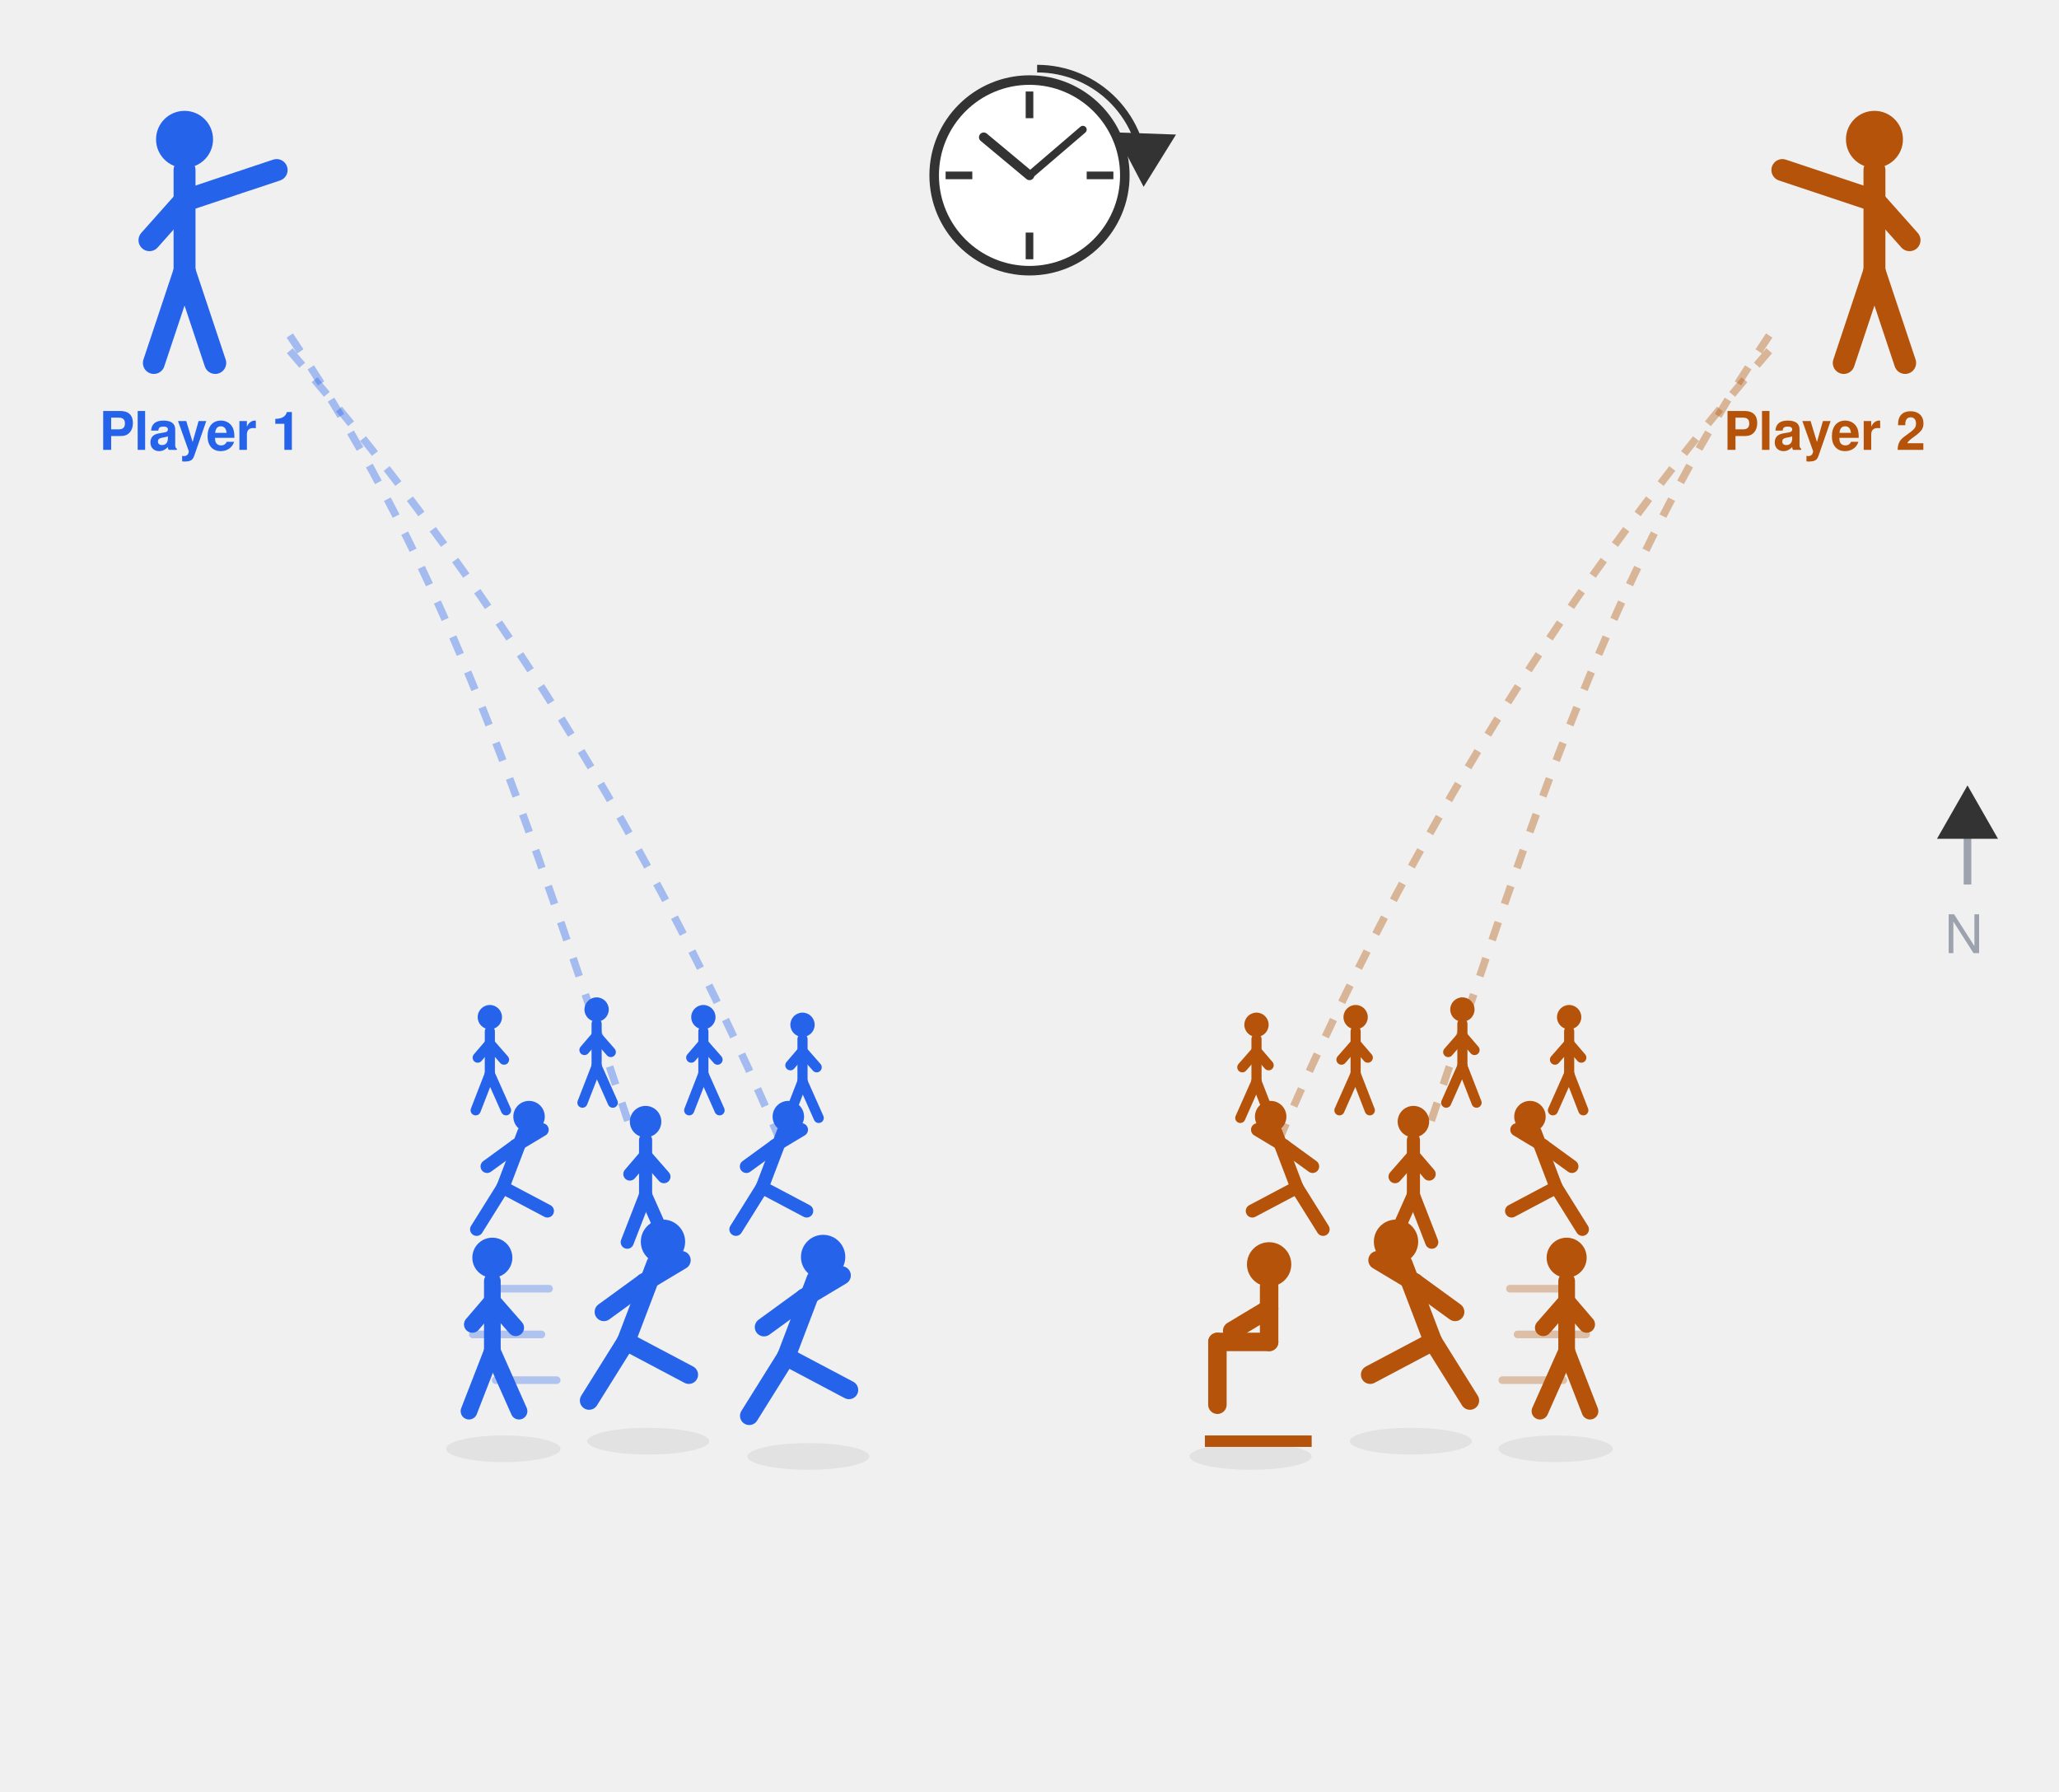
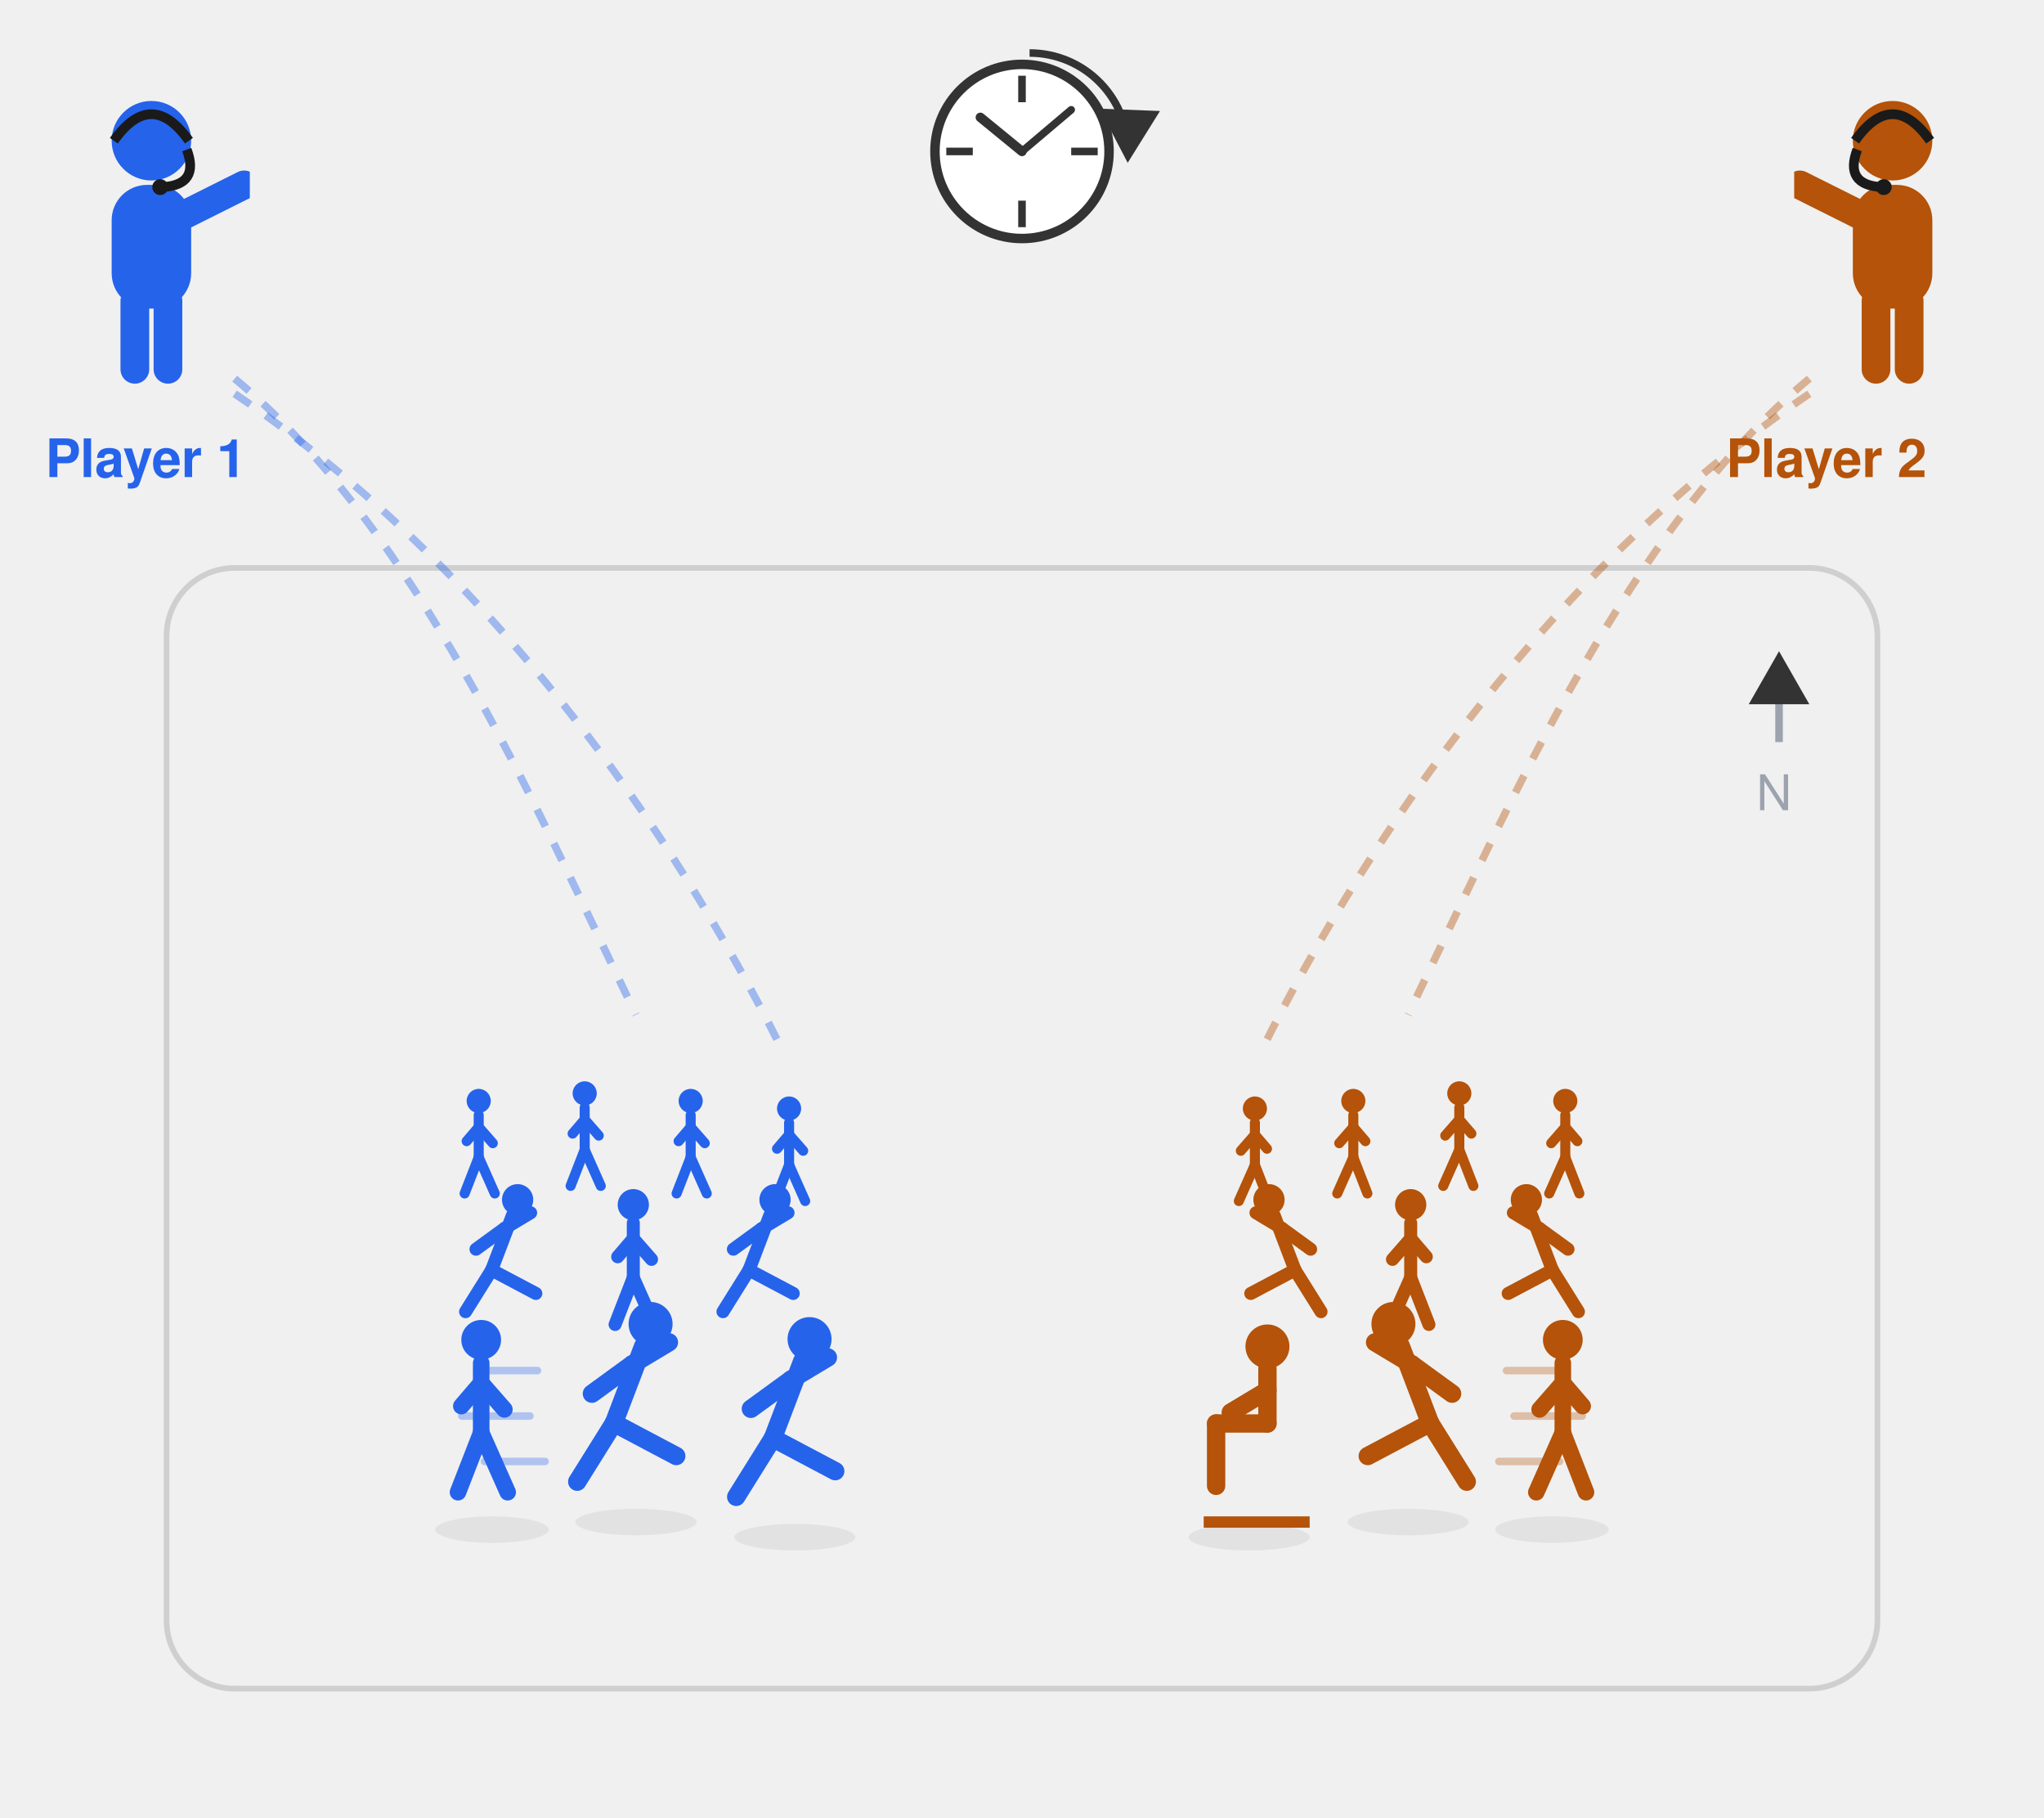
- <svg xmlns="http://www.w3.org/2000/svg" width="540" height="470" viewBox="0 0 540 470" font-family="Helvetica Neue, Helvetica, Arial, sans-serif">
+ <svg xmlns="http://www.w3.org/2000/svg" width="540" height="480" viewBox="0 0 540 480" font-family="Helvetica Neue, Helvetica, Arial, sans-serif">
  <defs>
-     <symbol id="cmdr" viewBox="0 0 40 64">
-       <circle cx="16" cy="9" r="6.5" fill="currentColor" />
-       <g fill="none" stroke="currentColor" stroke-width="5" stroke-linecap="round" stroke-linejoin="round">
-         <line x1="16" y1="16" x2="16" y2="39" />
-         <line x1="16" y1="39" x2="9" y2="60" />
-         <line x1="16" y1="39" x2="23" y2="60" />
-         <line x1="16" y1="23" x2="37" y2="16" />
-         <line x1="16" y1="23" x2="8" y2="32" />
-       </g>
+     <symbol id="player" viewBox="0 0 44 72">
+       <rect x="15" y="46" width="6.5" height="22" rx="3.25" fill="currentColor" />
+       <rect x="22.5" y="46" width="6.5" height="22" rx="3.25" fill="currentColor" />
+       <rect x="13" y="23" width="18" height="28" rx="8" fill="currentColor" />
+       <line x1="29" y1="30" x2="43" y2="23" stroke="currentColor" stroke-width="6.5" stroke-linecap="round" />
+       <circle cx="22" cy="13" r="9" fill="currentColor" />
+       <path d="M 13.5 13 Q 22 1 30.5 13" fill="none" stroke="#1a1a1a" stroke-width="2.2" />
+       <path d="M 30 15 Q 33 23 24.5 23.5" fill="none" stroke="#1a1a1a" stroke-width="2.2" />
+       <circle cx="24" cy="23.5" r="1.8" fill="#1a1a1a" />
    </symbol>
    <symbol id="run" viewBox="0 0 40 64">
      <circle cx="24" cy="10" r="6" fill="currentColor" />
      <g fill="none" stroke="currentColor" stroke-width="5" stroke-linecap="round" stroke-linejoin="round">
        <line x1="22" y1="16" x2="14" y2="37" />
        <line x1="14" y1="37" x2="31" y2="46" />
        <line x1="14" y1="37" x2="4" y2="53" />
        <line x1="19" y1="21" x2="29" y2="15" />
        <line x1="19" y1="21" x2="8" y2="29" />
      </g>
    </symbol>
    <symbol id="walk" viewBox="0 0 40 64">
      <circle cx="19" cy="9" r="6" fill="currentColor" />
      <g fill="none" stroke="currentColor" stroke-width="5" stroke-linecap="round" stroke-linejoin="round">
        <line x1="19" y1="16" x2="19" y2="37" />
        <line x1="19" y1="37" x2="27" y2="55" />
        <line x1="19" y1="37" x2="12" y2="55" />
        <line x1="19" y1="22" x2="26" y2="30" />
        <line x1="19" y1="22" x2="13" y2="29" />
      </g>
    </symbol>
    <symbol id="sit" viewBox="0 0 40 64">
      <circle cx="15" cy="12" r="6" fill="currentColor" />
      <g fill="none" stroke="currentColor" stroke-width="5" stroke-linecap="round" stroke-linejoin="round">
        <line x1="15" y1="18" x2="15" y2="33" />
        <line x1="15" y1="33" x2="29" y2="33" />
        <line x1="29" y1="33" x2="29" y2="50" />
        <line x1="15" y1="24" x2="25" y2="30" />
      </g>
    </symbol>
    <marker id="tick" markerWidth="8" markerHeight="8" refX="6" refY="4" orient="auto">
      <path d="M0,0 L7,4 L0,8 Z" fill="#333" />
    </marker>
  </defs>
-   <circle cx="270" cy="46" r="25" fill="#ffffff" stroke="#333" stroke-width="2.5" />
-   <line x1="270" y1="24" x2="270" y2="31" stroke="#333" stroke-width="2" />
-   <line x1="270" y1="68" x2="270" y2="61" stroke="#333" stroke-width="2" />
-   <line x1="248" y1="46" x2="255" y2="46" stroke="#333" stroke-width="2" />
-   <line x1="292" y1="46" x2="285" y2="46" stroke="#333" stroke-width="2" />
-   <line x1="270" y1="46" x2="258" y2="36" stroke="#333" stroke-width="2.5" stroke-linecap="round" />
-   <line x1="270" y1="46" x2="284" y2="34" stroke="#333" stroke-width="2" stroke-linecap="round" />
-   <path d="M 272 18 A 28 28 0 0 1 300 47" fill="none" stroke="#333" stroke-width="2" marker-end="url(#tick)" />
-   <use href="#cmdr" x="30" y="26" width="46" height="74" style="color:#2563EB" />
-   <text x="26" y="118" font-size="14" font-weight="600" fill="#2563EB">Player 1</text>
-   <path d="M 76 88 C 118 150, 138 215, 165 295" fill="none" stroke="#2563EB" stroke-width="2" stroke-dasharray="5 5" opacity="0.38" />
-   <path d="M 76 92 C 135 160, 175 230, 205 300" fill="none" stroke="#2563EB" stroke-width="2" stroke-dasharray="5 5" opacity="0.38" />
-   <g transform="translate(510,26) scale(-1,1)">
-     <use href="#cmdr" width="46" height="74" style="color:#B45309" />
+   <circle cx="270" cy="40" r="23" fill="#ffffff" stroke="#333" stroke-width="2.5" />
+   <line x1="270" y1="20" x2="270" y2="27" stroke="#333" stroke-width="2" />
+   <line x1="270" y1="60" x2="270" y2="53" stroke="#333" stroke-width="2" />
+   <line x1="250" y1="40" x2="257" y2="40" stroke="#333" stroke-width="2" />
+   <line x1="290" y1="40" x2="283" y2="40" stroke="#333" stroke-width="2" />
+   <line x1="270" y1="40" x2="259" y2="31" stroke="#333" stroke-width="2.5" stroke-linecap="round" />
+   <line x1="270" y1="40" x2="283" y2="29" stroke="#333" stroke-width="2" stroke-linecap="round" />
+   <path d="M 272 14 A 26 26 0 0 1 298 41" fill="none" stroke="#333" stroke-width="2" marker-end="url(#tick)" />
+   <rect x="44" y="150" width="452" height="296" rx="18" fill="none" stroke="#cfcfcf" stroke-width="1.5" />
+   <use href="#player" x="14" y="22" width="52" height="84" style="color:#2563EB" />
+   <text x="12" y="126" font-size="14" font-weight="600" fill="#2563EB">Player 1</text>
+   <path d="M 62 100 C 110 140, 140 210, 168 268" fill="none" stroke="#2563EB" stroke-width="2" stroke-dasharray="5 5" opacity="0.4" />
+   <path d="M 62 104 C 130 150, 178 220, 206 276" fill="none" stroke="#2563EB" stroke-width="2" stroke-dasharray="5 5" opacity="0.4" />
+   <g transform="translate(526,22) scale(-1,1)">
+     <use href="#player" width="52" height="84" style="color:#B45309" />
  </g>
-   <text x="452" y="118" font-size="14" font-weight="600" fill="#B45309">Player 2</text>
-   <path d="M 464 88 C 422 150, 402 215, 375 295" fill="none" stroke="#B45309" stroke-width="2" stroke-dasharray="5 5" opacity="0.38" />
-   <path d="M 464 92 C 405 160, 365 230, 335 300" fill="none" stroke="#B45309" stroke-width="2" stroke-dasharray="5 5" opacity="0.38" />
-   <line x1="516" y1="232" x2="516" y2="208" stroke="#9CA3AF" stroke-width="2" marker-end="url(#tick)" />
-   <text x="510" y="250" font-size="14" fill="#9CA3AF">N</text>
+   <text x="456" y="126" font-size="14" font-weight="600" fill="#B45309">Player 2</text>
+   <path d="M 478 100 C 430 140, 400 210, 372 268" fill="none" stroke="#B45309" stroke-width="2" stroke-dasharray="5 5" opacity="0.4" />
+   <path d="M 478 104 C 410 150, 362 220, 334 276" fill="none" stroke="#B45309" stroke-width="2" stroke-dasharray="5 5" opacity="0.4" />
+   <line x1="470" y1="196" x2="470" y2="174" stroke="#9CA3AF" stroke-width="2" marker-end="url(#tick)" />
+   <text x="464" y="214" font-size="13" fill="#9CA3AF">N</text>
  <g fill="#000" opacity="0.06">
-     <ellipse cx="170" cy="378" rx="16" ry="3.5" />
-     <ellipse cx="132" cy="380" rx="15" ry="3.5" />
-     <ellipse cx="212" cy="382" rx="16" ry="3.5" />
-     <ellipse cx="370" cy="378" rx="16" ry="3.5" />
-     <ellipse cx="408" cy="380" rx="15" ry="3.5" />
-     <ellipse cx="328" cy="382" rx="16" ry="3.5" />
+     <ellipse cx="168" cy="402" rx="16" ry="3.5" />
+     <ellipse cx="130" cy="404" rx="15" ry="3.5" />
+     <ellipse cx="210" cy="406" rx="16" ry="3.5" />
+     <ellipse cx="372" cy="402" rx="16" ry="3.5" />
+     <ellipse cx="410" cy="404" rx="15" ry="3.5" />
+     <ellipse cx="330" cy="406" rx="16" ry="3.5" />
  </g>
-   <use href="#walk" x="118" y="262" width="22" height="34" style="color:#2563EB" />
-   <use href="#walk" x="146" y="260" width="22" height="34" style="color:#2563EB" />
-   <use href="#walk" x="174" y="262" width="22" height="34" style="color:#2563EB" />
-   <use href="#walk" x="200" y="264" width="22" height="34" style="color:#2563EB" />
-   <use href="#run" x="122" y="286" width="28" height="44" style="color:#2563EB" />
-   <use href="#walk" x="156" y="288" width="28" height="44" style="color:#2563EB" />
-   <use href="#run" x="190" y="286" width="28" height="44" style="color:#2563EB" />
+   <use href="#walk" x="116" y="286" width="22" height="34" style="color:#2563EB" />
+   <use href="#walk" x="144" y="284" width="22" height="34" style="color:#2563EB" />
+   <use href="#walk" x="172" y="286" width="22" height="34" style="color:#2563EB" />
+   <use href="#walk" x="198" y="288" width="22" height="34" style="color:#2563EB" />
+   <use href="#run" x="120" y="310" width="28" height="44" style="color:#2563EB" />
+   <use href="#walk" x="154" y="312" width="28" height="44" style="color:#2563EB" />
+   <use href="#run" x="188" y="310" width="28" height="44" style="color:#2563EB" />
  <g stroke="#2563EB" stroke-width="2" opacity="0.32" stroke-linecap="round">
-     <line x1="128" y1="338" x2="144" y2="338" />
-     <line x1="124" y1="350" x2="142" y2="350" />
-     <line x1="130" y1="362" x2="146" y2="362" />
+     <line x1="126" y1="362" x2="142" y2="362" />
+     <line x1="122" y1="374" x2="140" y2="374" />
+     <line x1="128" y1="386" x2="144" y2="386" />
  </g>
-   <use href="#run" x="150" y="316" width="40" height="62" style="color:#2563EB" />
-   <use href="#walk" x="112" y="322" width="36" height="56" style="color:#2563EB" />
-   <use href="#run" x="192" y="320" width="40" height="62" style="color:#2563EB" />
-   <g transform="translate(422,262) scale(-1,1)">
+   <use href="#run" x="148" y="340" width="40" height="62" style="color:#2563EB" />
+   <use href="#walk" x="110" y="346" width="36" height="56" style="color:#2563EB" />
+   <use href="#run" x="190" y="344" width="40" height="62" style="color:#2563EB" />
+   <g transform="translate(424,286) scale(-1,1)">
    <use href="#walk" width="22" height="34" style="color:#B45309" />
  </g>
-   <g transform="translate(394,260) scale(-1,1)">
+   <g transform="translate(396,284) scale(-1,1)">
    <use href="#walk" width="22" height="34" style="color:#B45309" />
  </g>
-   <g transform="translate(366,262) scale(-1,1)">
+   <g transform="translate(368,286) scale(-1,1)">
    <use href="#walk" width="22" height="34" style="color:#B45309" />
  </g>
-   <g transform="translate(340,264) scale(-1,1)">
+   <g transform="translate(342,288) scale(-1,1)">
    <use href="#walk" width="22" height="34" style="color:#B45309" />
  </g>
-   <g transform="translate(418,286) scale(-1,1)">
+   <g transform="translate(420,310) scale(-1,1)">
    <use href="#run" width="28" height="44" style="color:#B45309" />
  </g>
-   <g transform="translate(384,288) scale(-1,1)">
+   <g transform="translate(386,312) scale(-1,1)">
    <use href="#walk" width="28" height="44" style="color:#B45309" />
  </g>
-   <g transform="translate(350,286) scale(-1,1)">
+   <g transform="translate(352,310) scale(-1,1)">
    <use href="#run" width="28" height="44" style="color:#B45309" />
  </g>
  <g stroke="#B45309" stroke-width="2" opacity="0.32" stroke-linecap="round">
-     <line x1="396" y1="338" x2="412" y2="338" />
-     <line x1="398" y1="350" x2="416" y2="350" />
-     <line x1="394" y1="362" x2="410" y2="362" />
+     <line x1="398" y1="362" x2="414" y2="362" />
+     <line x1="400" y1="374" x2="418" y2="374" />
+     <line x1="396" y1="386" x2="412" y2="386" />
  </g>
-   <g transform="translate(390,316) scale(-1,1)">
+   <g transform="translate(392,340) scale(-1,1)">
    <use href="#run" width="40" height="62" style="color:#B45309" />
  </g>
-   <g transform="translate(428,322) scale(-1,1)">
+   <g transform="translate(430,346) scale(-1,1)">
    <use href="#walk" width="36" height="56" style="color:#B45309" />
  </g>
-   <g transform="translate(348,320) scale(-1,1)">
+   <g transform="translate(350,344) scale(-1,1)">
    <use href="#sit" width="40" height="62" style="color:#B45309" />
  </g>
-   <line x1="316" y1="378" x2="344" y2="378" stroke="#B45309" stroke-width="3" />
+   <line x1="318" y1="402" x2="346" y2="402" stroke="#B45309" stroke-width="3" />
</svg>
